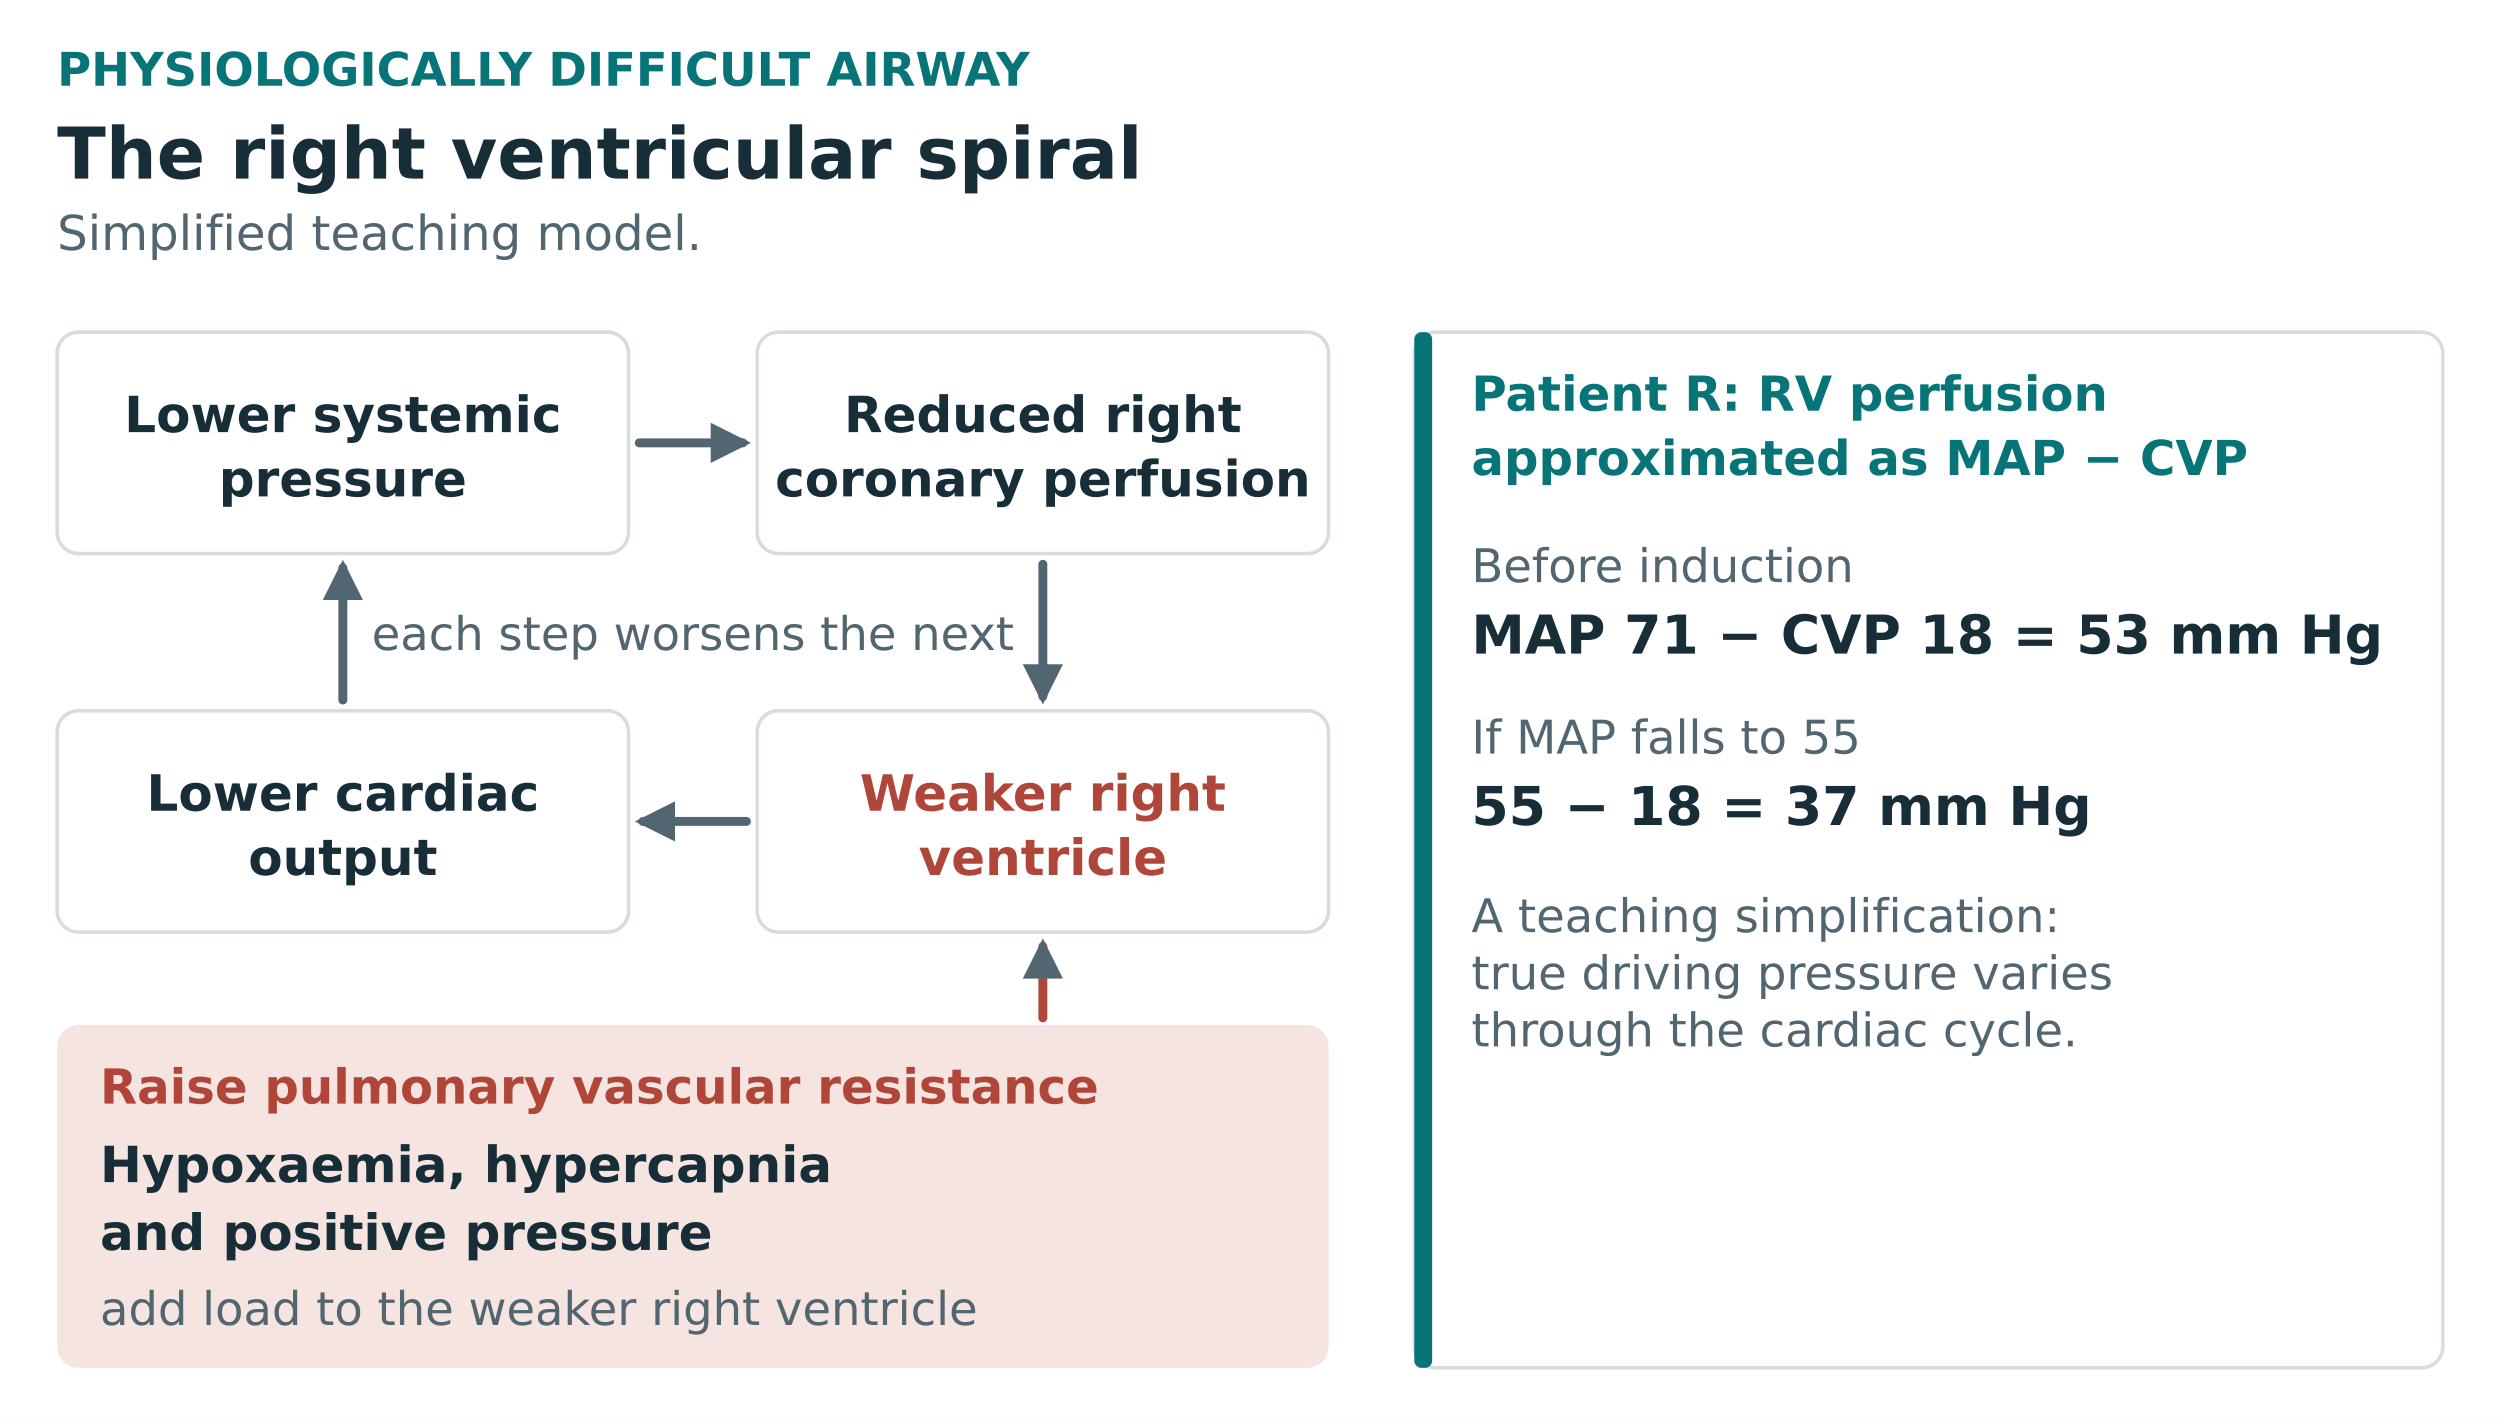
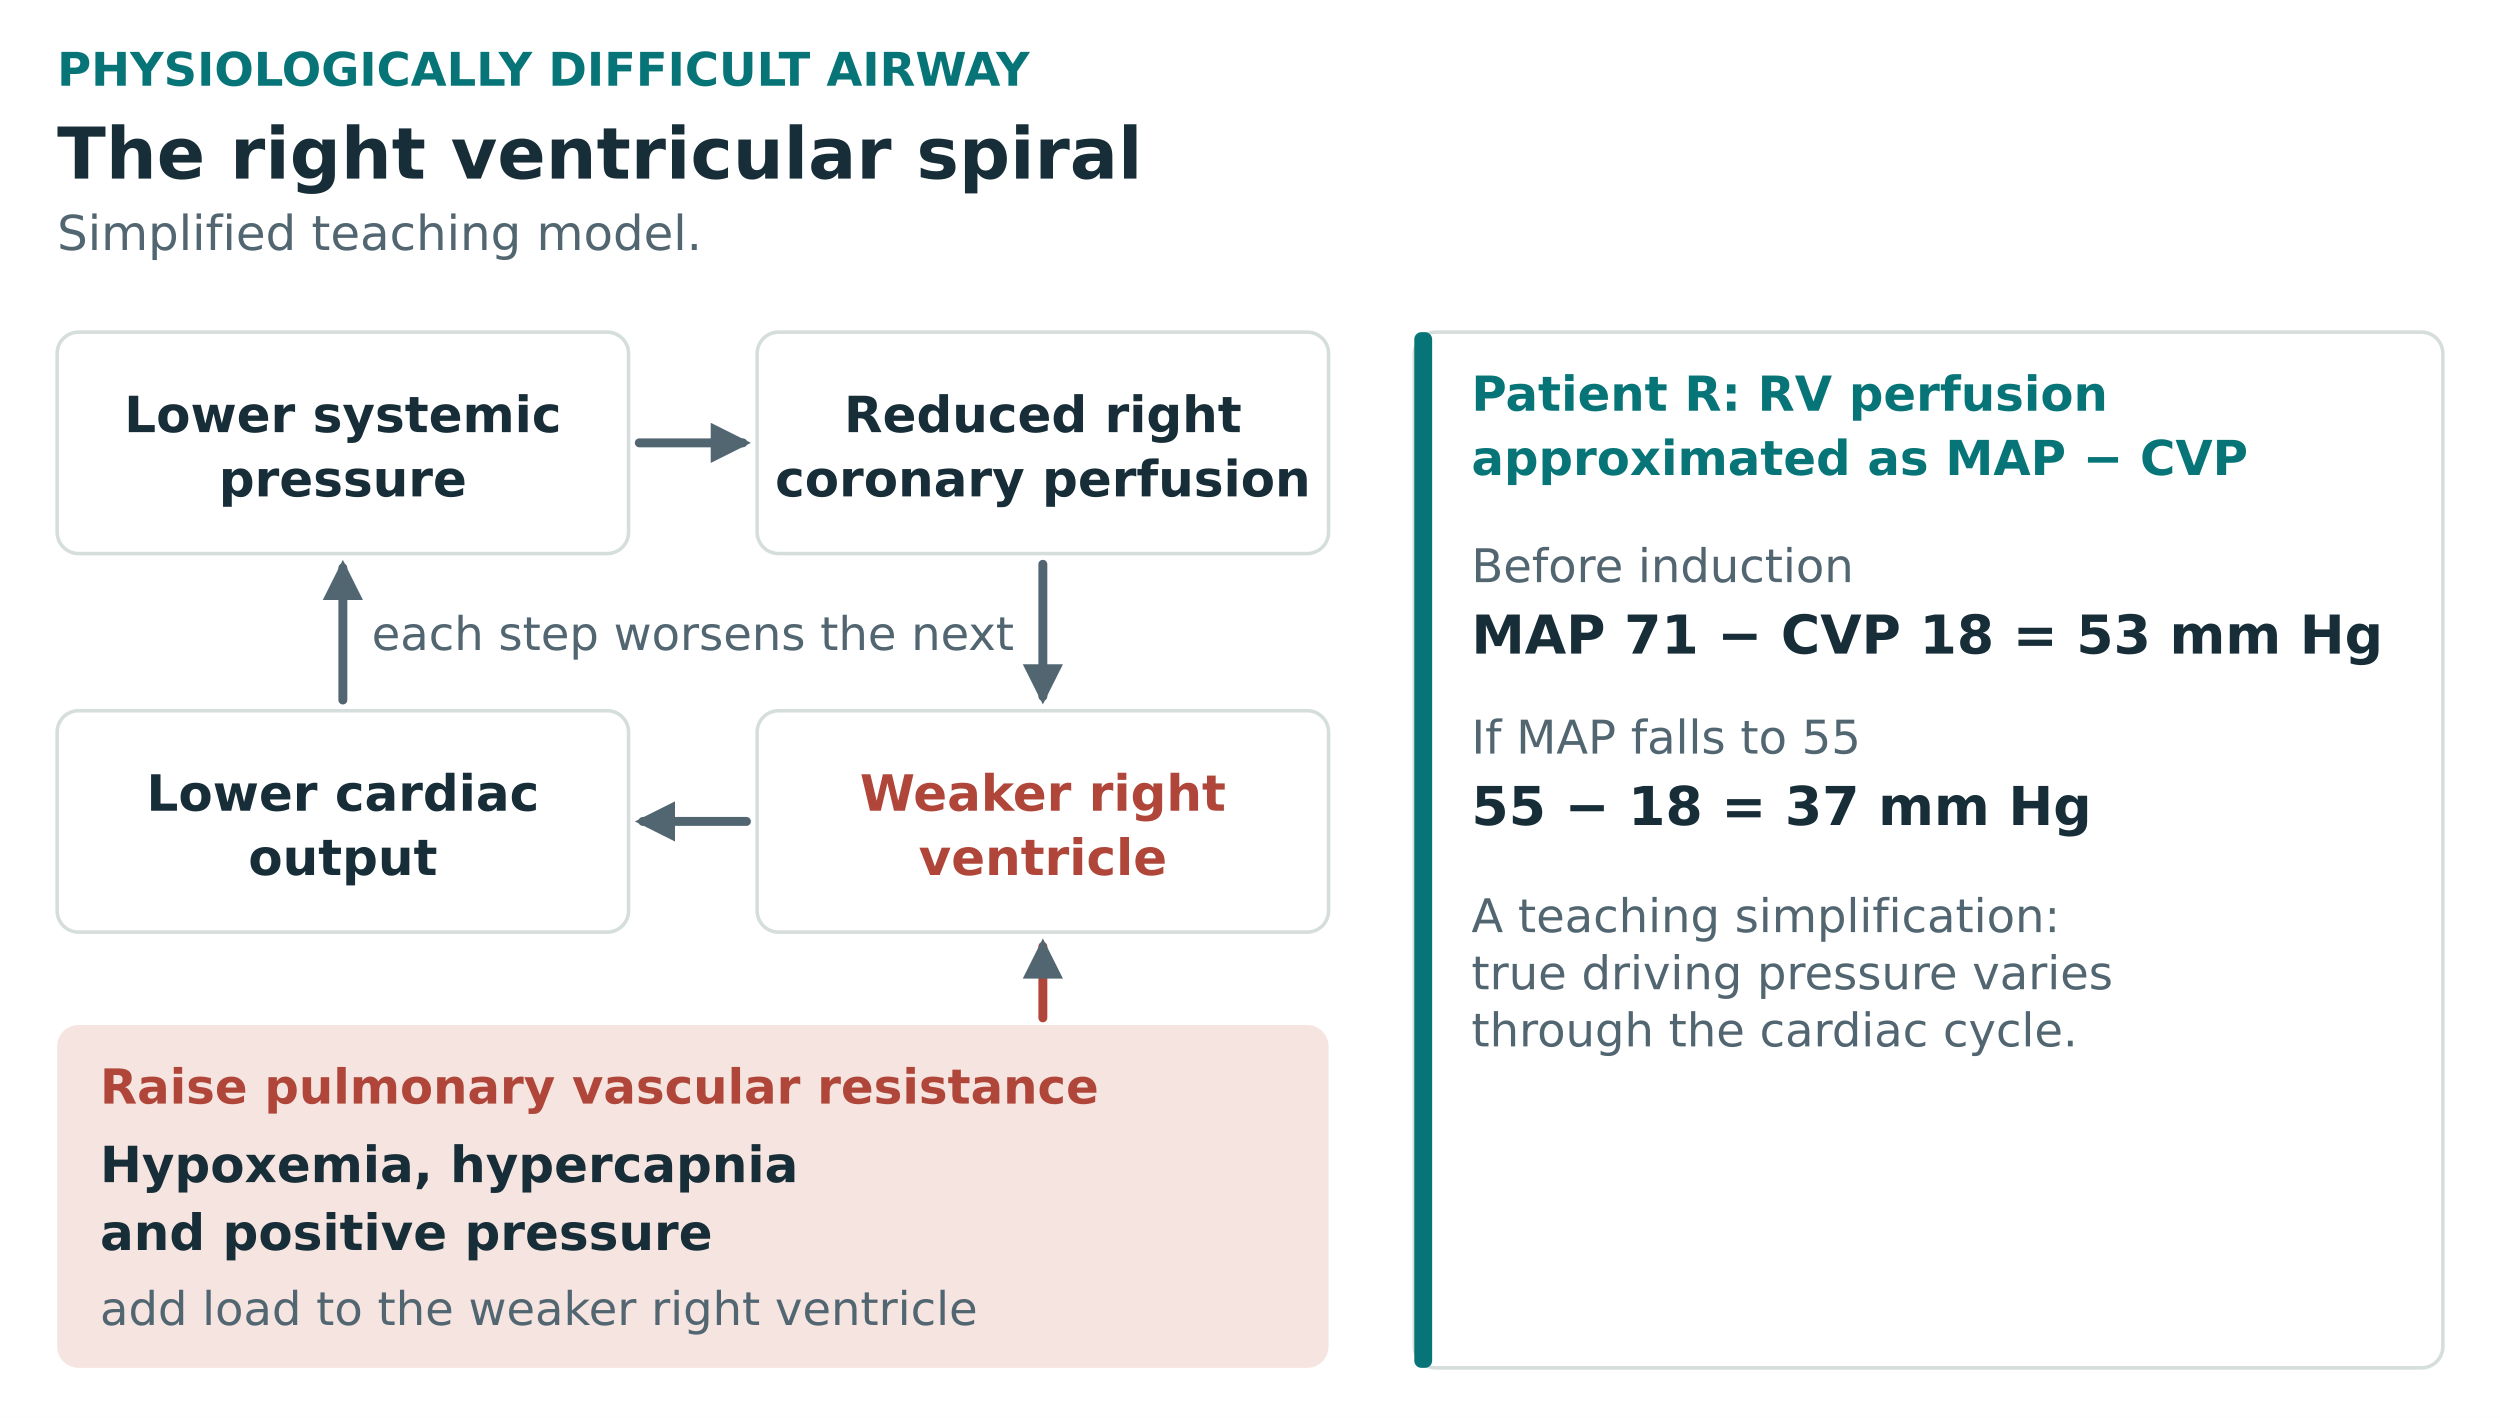
<svg xmlns="http://www.w3.org/2000/svg" class="diagram-print" viewBox="0 0 700 397" role="img" aria-labelledby="fig-r2-03-rv-spiral-print-title" aria-describedby="fig-r2-03-rv-spiral-print-desc">
  <style>text{font-family:'DejaVu Sans',system-ui,sans-serif}.fig-r2-03-rv-spiral-print-t-ink{fill:#172d38}.fig-r2-03-rv-spiral-print-t-muted{fill:#526671}.fig-r2-03-rv-spiral-print-t-teal{fill:#077578}.fig-r2-03-rv-spiral-print-t-red{fill:#af4639}.fig-r2-03-rv-spiral-print-t-gold{fill:#996613}.fig-r2-03-rv-spiral-print-bg{fill:#ffffff}.fig-r2-03-rv-spiral-print-pn{fill:#ffffff;stroke:#d5dedc}.fig-r2-03-rv-spiral-print-s-teal{stroke:#077578;fill:none}.fig-r2-03-rv-spiral-print-f-teal{fill:#077578}.fig-r2-03-rv-spiral-print-s-red{stroke:#af4639;fill:none}.fig-r2-03-rv-spiral-print-f-red{fill:#af4639}.fig-r2-03-rv-spiral-print-s-gold{stroke:#996613;fill:none}.fig-r2-03-rv-spiral-print-f-gold{fill:#996613}.fig-r2-03-rv-spiral-print-s-muted{stroke:#526671;fill:none}.fig-r2-03-rv-spiral-print-f-muted{fill:#526671}.fig-r2-03-rv-spiral-print-s-rule{stroke:#d5dedc;fill:none}.fig-r2-03-rv-spiral-print-f-rule{fill:#d5dedc}.fig-r2-03-rv-spiral-print-s-ink{stroke:#172d38;fill:none}.fig-r2-03-rv-spiral-print-f-ink{fill:#172d38}.fig-r2-03-rv-spiral-print-f-tt{fill:#ddedea}.fig-r2-03-rv-spiral-print-f-rt{fill:#f5e4df}</style>
  <defs>
    <marker id="fig-r2-03-rv-spiral-print-ah" viewBox="0 0 10 10" refX="8" refY="5" markerWidth="4.5" markerHeight="4.5" orient="auto-start-reverse">
      <path class="fig-r2-03-rv-spiral-print-f-muted" d="M0,0 L10,5 L0,10 z" />
    </marker>
  </defs>
  <rect class="fig-r2-03-rv-spiral-print-bg" width="700" height="397" />
  <text class="fig-r2-03-rv-spiral-print-t-teal" x="16.0" y="24.0" font-size="13" font-weight="600" text-anchor="start">PHYSIOLOGICALLY DIFFICULT AIRWAY</text>
  <text class="fig-r2-03-rv-spiral-print-t-ink" x="16.0" y="50.0" font-size="20" font-weight="600" text-anchor="start">The right ventricular spiral</text>
  <text class="fig-r2-03-rv-spiral-print-t-muted" x="16.0" y="70.0" font-size="13.5" text-anchor="start">Simplified teaching model.</text>
  <rect class="fig-r2-03-rv-spiral-print-pn" x="16.0" y="93.0" width="160.0" height="62.0" rx="6" />
  <text class="fig-r2-03-rv-spiral-print-t-ink" x="96.0" y="121.0" font-size="14" font-weight="600" text-anchor="middle">Lower systemic</text>
  <text class="fig-r2-03-rv-spiral-print-t-ink" x="96.0" y="139.0" font-size="14" font-weight="600" text-anchor="middle">pressure</text>
  <rect class="fig-r2-03-rv-spiral-print-pn" x="212.0" y="93.0" width="160.0" height="62.0" rx="6" />
  <text class="fig-r2-03-rv-spiral-print-t-ink" x="292.0" y="121.0" font-size="14" font-weight="600" text-anchor="middle">Reduced right</text>
  <text class="fig-r2-03-rv-spiral-print-t-ink" x="292.0" y="139.0" font-size="14" font-weight="600" text-anchor="middle">coronary perfusion</text>
  <rect class="fig-r2-03-rv-spiral-print-pn" x="212.0" y="199.0" width="160.0" height="62.0" rx="6" />
  <text class="fig-r2-03-rv-spiral-print-t-red" x="292.0" y="227.0" font-size="14" font-weight="600" text-anchor="middle">Weaker right</text>
  <text class="fig-r2-03-rv-spiral-print-t-red" x="292.0" y="245.0" font-size="14" font-weight="600" text-anchor="middle">ventricle</text>
  <rect class="fig-r2-03-rv-spiral-print-pn" x="16.0" y="199.0" width="160.0" height="62.0" rx="6" />
  <text class="fig-r2-03-rv-spiral-print-t-ink" x="96.0" y="227.0" font-size="14" font-weight="600" text-anchor="middle">Lower cardiac</text>
  <text class="fig-r2-03-rv-spiral-print-t-ink" x="96.0" y="245.0" font-size="14" font-weight="600" text-anchor="middle">output</text>
  <path class="fig-r2-03-rv-spiral-print-s-muted" d="M179,124.0 H208" stroke-width="2.5" stroke-linecap="round" marker-end="url(#fig-r2-03-rv-spiral-print-ah)" />
  <path class="fig-r2-03-rv-spiral-print-s-muted" d="M292.0,158 V195" stroke-width="2.5" stroke-linecap="round" marker-end="url(#fig-r2-03-rv-spiral-print-ah)" />
  <path class="fig-r2-03-rv-spiral-print-s-muted" d="M209,230.0 H180" stroke-width="2.5" stroke-linecap="round" marker-end="url(#fig-r2-03-rv-spiral-print-ah)" />
  <path class="fig-r2-03-rv-spiral-print-s-muted" d="M96.0,196 V159" stroke-width="2.5" stroke-linecap="round" marker-end="url(#fig-r2-03-rv-spiral-print-ah)" />
  <text class="fig-r2-03-rv-spiral-print-t-muted" x="194.0" y="182.0" font-size="13" text-anchor="middle">each step worsens the next</text>
  <path class="fig-r2-03-rv-spiral-print-s-red" d="M292.0,285 V265" stroke-width="2.5" stroke-linecap="round" marker-end="url(#fig-r2-03-rv-spiral-print-ah)" />
  <rect class="fig-r2-03-rv-spiral-print-f-rt" x="16.0" y="287.0" width="356.0" height="96.0" rx="6" />
  <text class="fig-r2-03-rv-spiral-print-t-red" x="28.0" y="309.0" font-size="13.5" font-weight="600" text-anchor="start">Raise pulmonary vascular resistance</text>
-   <text class="fig-r2-03-rv-spiral-print-t-ink" x="28.0" y="331.0" font-size="14" font-weight="600" text-anchor="start">Hypoxaemia, hypercapnia</text>
+   <text class="fig-r2-03-rv-spiral-print-t-ink" x="28.0" y="331.0" font-size="14" font-weight="600" text-anchor="start">Hypoxemia, hypercapnia</text>
  <text class="fig-r2-03-rv-spiral-print-t-ink" x="28.0" y="350.0" font-size="14" font-weight="600" text-anchor="start">and positive pressure</text>
  <text class="fig-r2-03-rv-spiral-print-t-muted" x="28.0" y="371.0" font-size="13" text-anchor="start">add load to the weaker right ventricle</text>
  <rect class="fig-r2-03-rv-spiral-print-pn" x="396" y="93" width="288" height="290.0" rx="6" />
  <text class="fig-r2-03-rv-spiral-print-t-teal" x="412.0" y="115.0" font-size="13.5" font-weight="600" text-anchor="start">Patient R: RV perfusion</text>
  <text class="fig-r2-03-rv-spiral-print-t-teal" x="412.0" y="133.0" font-size="13.5" font-weight="600" text-anchor="start">approximated as MAP − CVP</text>
  <text class="fig-r2-03-rv-spiral-print-t-muted" x="412.0" y="163.0" font-size="13" text-anchor="start">Before induction</text>
  <text class="fig-r2-03-rv-spiral-print-t-ink" x="412.0" y="183.0" font-size="15" font-weight="600" text-anchor="start">MAP 71 − CVP 18 = 53 mm Hg</text>
  <text class="fig-r2-03-rv-spiral-print-t-muted" x="412.0" y="211.0" font-size="13" text-anchor="start">If MAP falls to 55</text>
  <text class="fig-r2-03-rv-spiral-print-t-ink" x="412.0" y="231.0" font-size="15" font-weight="600" text-anchor="start">55 − 18 = 37 mm Hg</text>
  <text class="fig-r2-03-rv-spiral-print-t-muted" x="412.0" y="261.0" font-size="13" text-anchor="start">A teaching simplification:</text>
  <text class="fig-r2-03-rv-spiral-print-t-muted" x="412.0" y="277.0" font-size="13" text-anchor="start">true driving pressure varies</text>
  <text class="fig-r2-03-rv-spiral-print-t-muted" x="412.0" y="293.0" font-size="13" text-anchor="start">through the cardiac cycle.</text>
  <rect class="fig-r2-03-rv-spiral-print-f-teal" x="396.0" y="93.0" width="5" height="290.0" rx="2" />
</svg>
